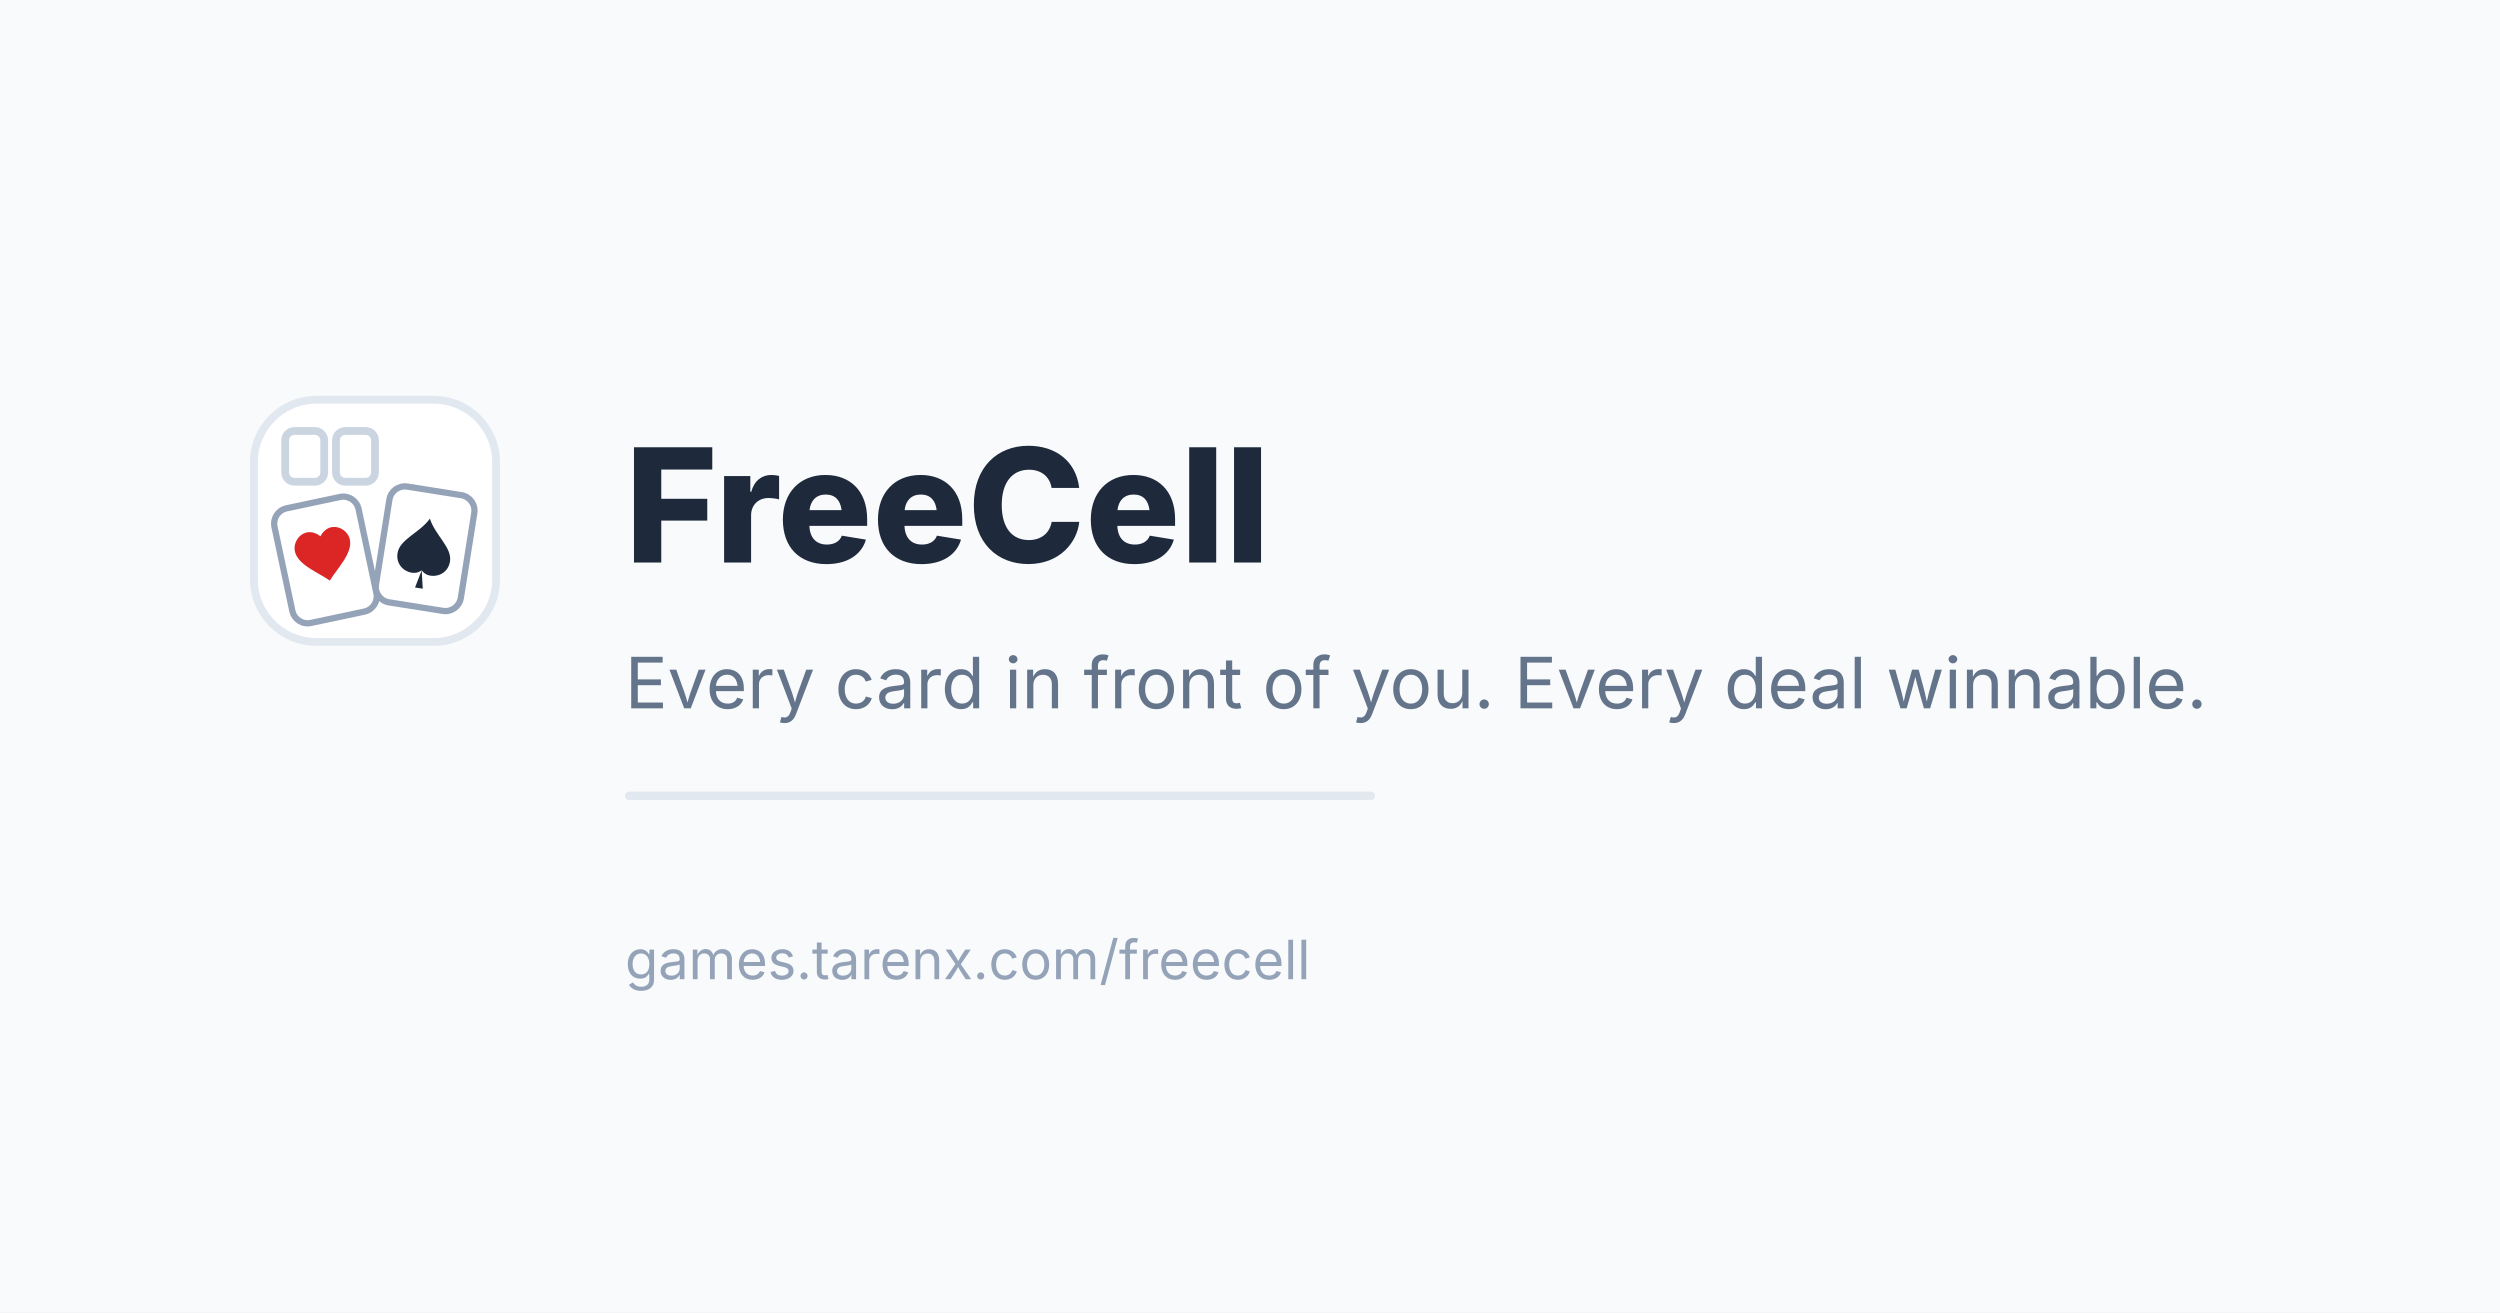
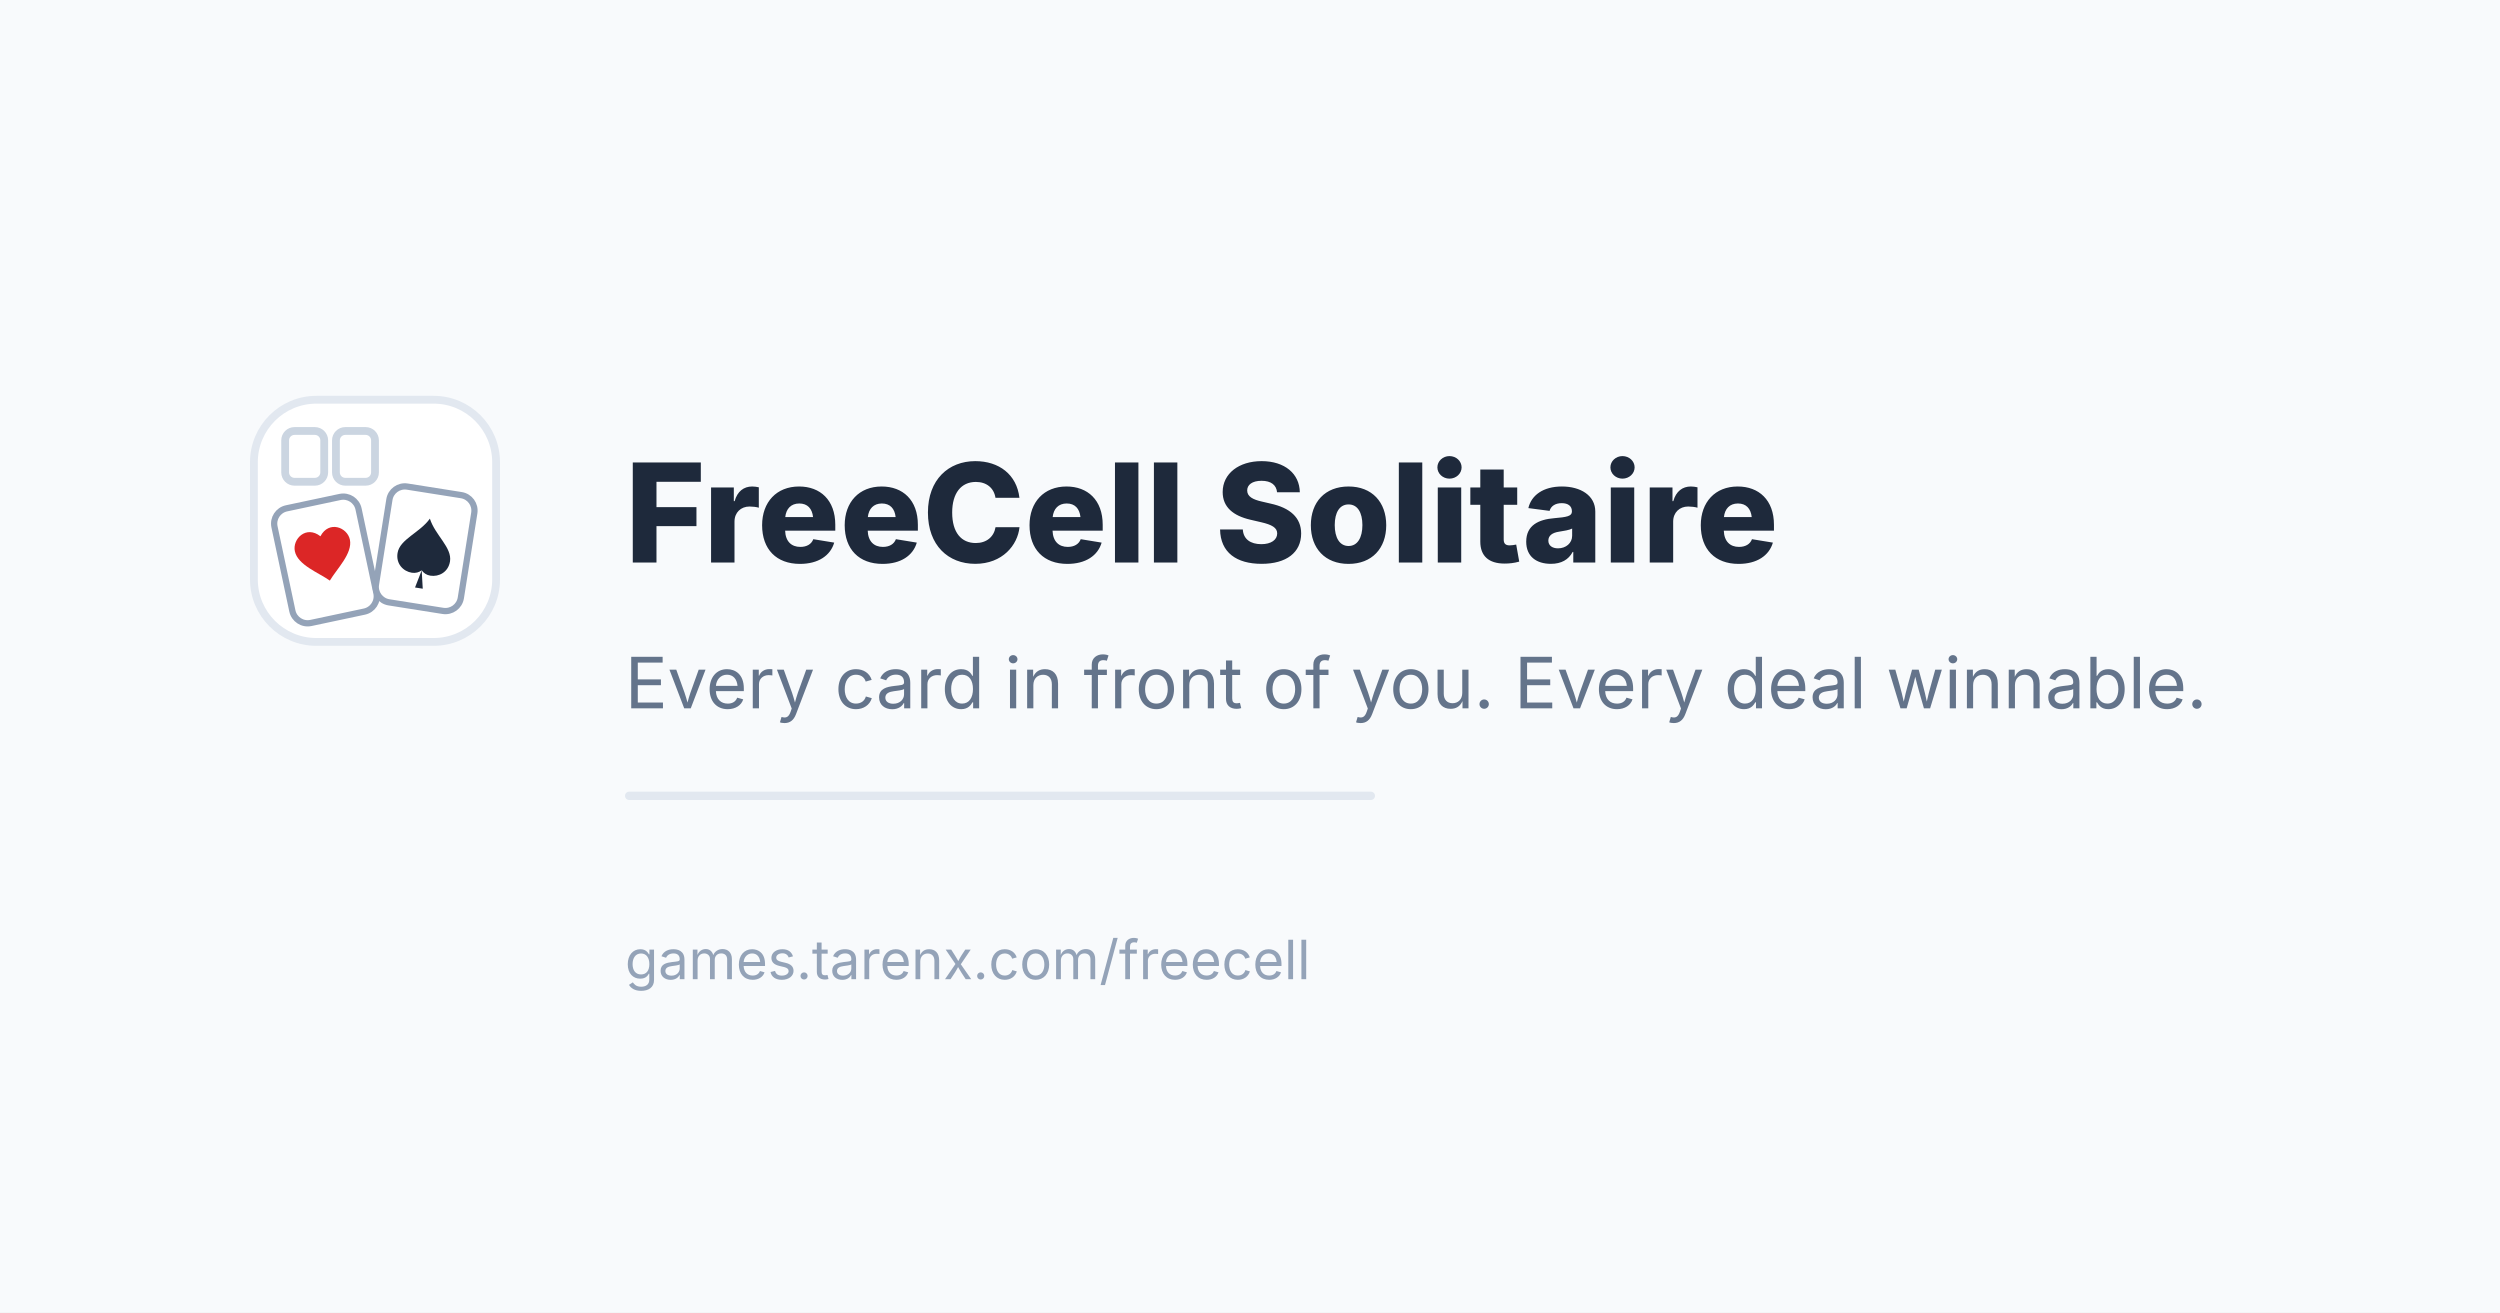
<svg xmlns="http://www.w3.org/2000/svg" viewBox="0 0 1200 630" width="1200" height="630">
  <rect width="1200" height="630" fill="#F8FAFC" />
  <g transform="translate(120, 190) scale(3.75)">
    <rect x="0.5" y="0.5" width="31" height="31" rx="8" fill="#FFFFFF" stroke="#E2E8F0" stroke-width="1" />
    <g fill="none" stroke="#CBD5E1" stroke-width="1">
      <rect x="4.5" y="4.5" width="5" height="6.5" rx="1.2" />
      <rect x="11" y="4.5" width="5" height="6.5" rx="1.2" />
    </g>
    <g transform="rotate(-12 12 20)">
      <rect x="4" y="13" width="11" height="15" rx="2" fill="#FFFFFF" stroke="#94A3B8" stroke-width="0.8" />
      <path d="M9.5 17.4c1.5-1.8 3.6-0.4 3.6 1.2 0 1.8-2.4 3.3-3.6 4.6-1.2-1.3-3.6-2.8-3.6-4.6 0-1.6 2.1-3 3.6-1.2z" fill="#DC2626" />
    </g>
    <g transform="rotate(9 22 19)">
      <rect x="17" y="12" width="11" height="15" rx="2" fill="#FFFFFF" stroke="#94A3B8" stroke-width="0.8" />
      <path d="M22.5 15.6c1 2 3.4 3.2 3.4 5 0 1.4-1.1 2.2-2.2 2.2-0.5 0-0.9-0.2-1.2-0.5l0.5 2.3h-1l0.5-2.3c-0.3 0.3-0.7 0.5-1.2 0.5-1.1 0-2.2-0.8-2.2-2.2 0-1.8 2.4-3 3.4-5z" fill="#1E293B" />
    </g>
  </g>
-   <text x="300" y="270" font-family="system-ui, -apple-system, 'Segoe UI', sans-serif" font-size="76" font-weight="800" fill="#1E293B">FreeCell</text>
+   <text x="300" y="270" font-family="system-ui, -apple-system, 'Segoe UI', sans-serif" font-size="66" font-weight="800" fill="#1E293B">FreeCell Solitaire</text>
  <text x="300" y="340" font-family="system-ui, -apple-system, 'Segoe UI', sans-serif" font-size="34" font-weight="400" fill="#64748B">Every card in front of you. Every deal winnable.</text>
  <text x="300" y="470" font-family="system-ui, -apple-system, 'Segoe UI', sans-serif" font-size="26" font-weight="400" fill="#94A3B8">games.tarenx.com/freecell</text>
  <rect x="300" y="380" width="360" height="4" rx="2" fill="#E2E8F0" />
</svg>
